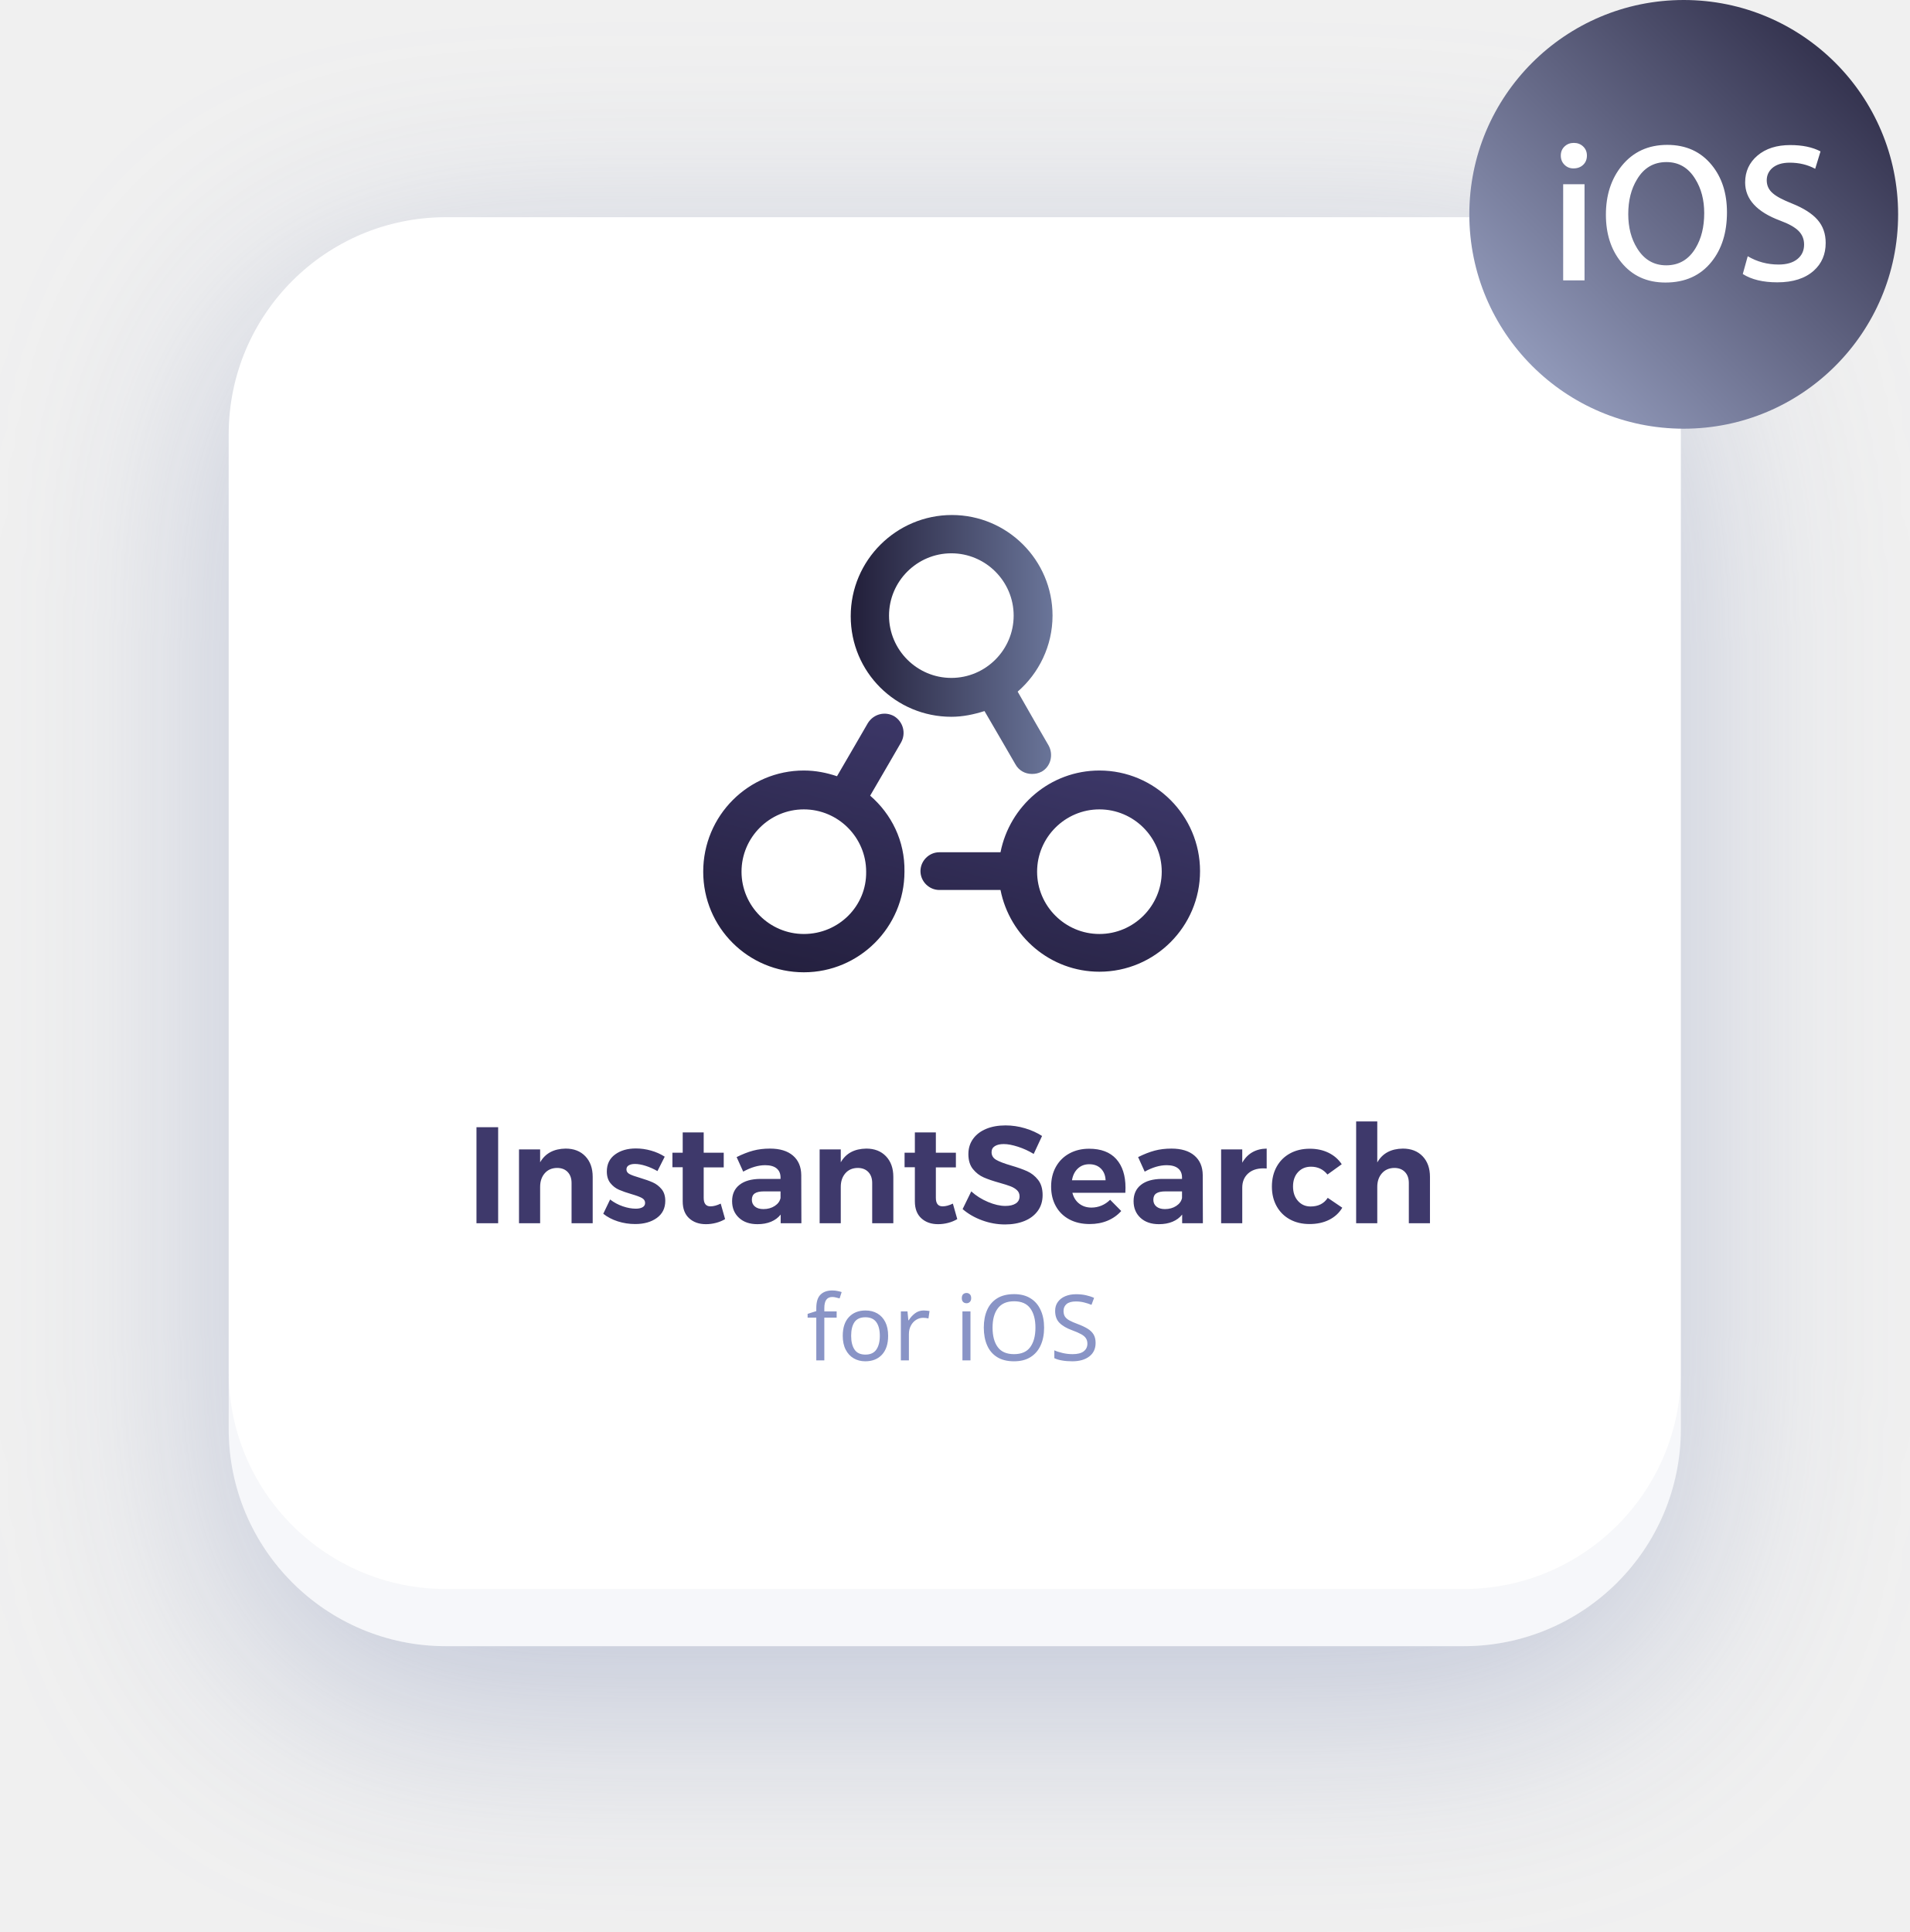
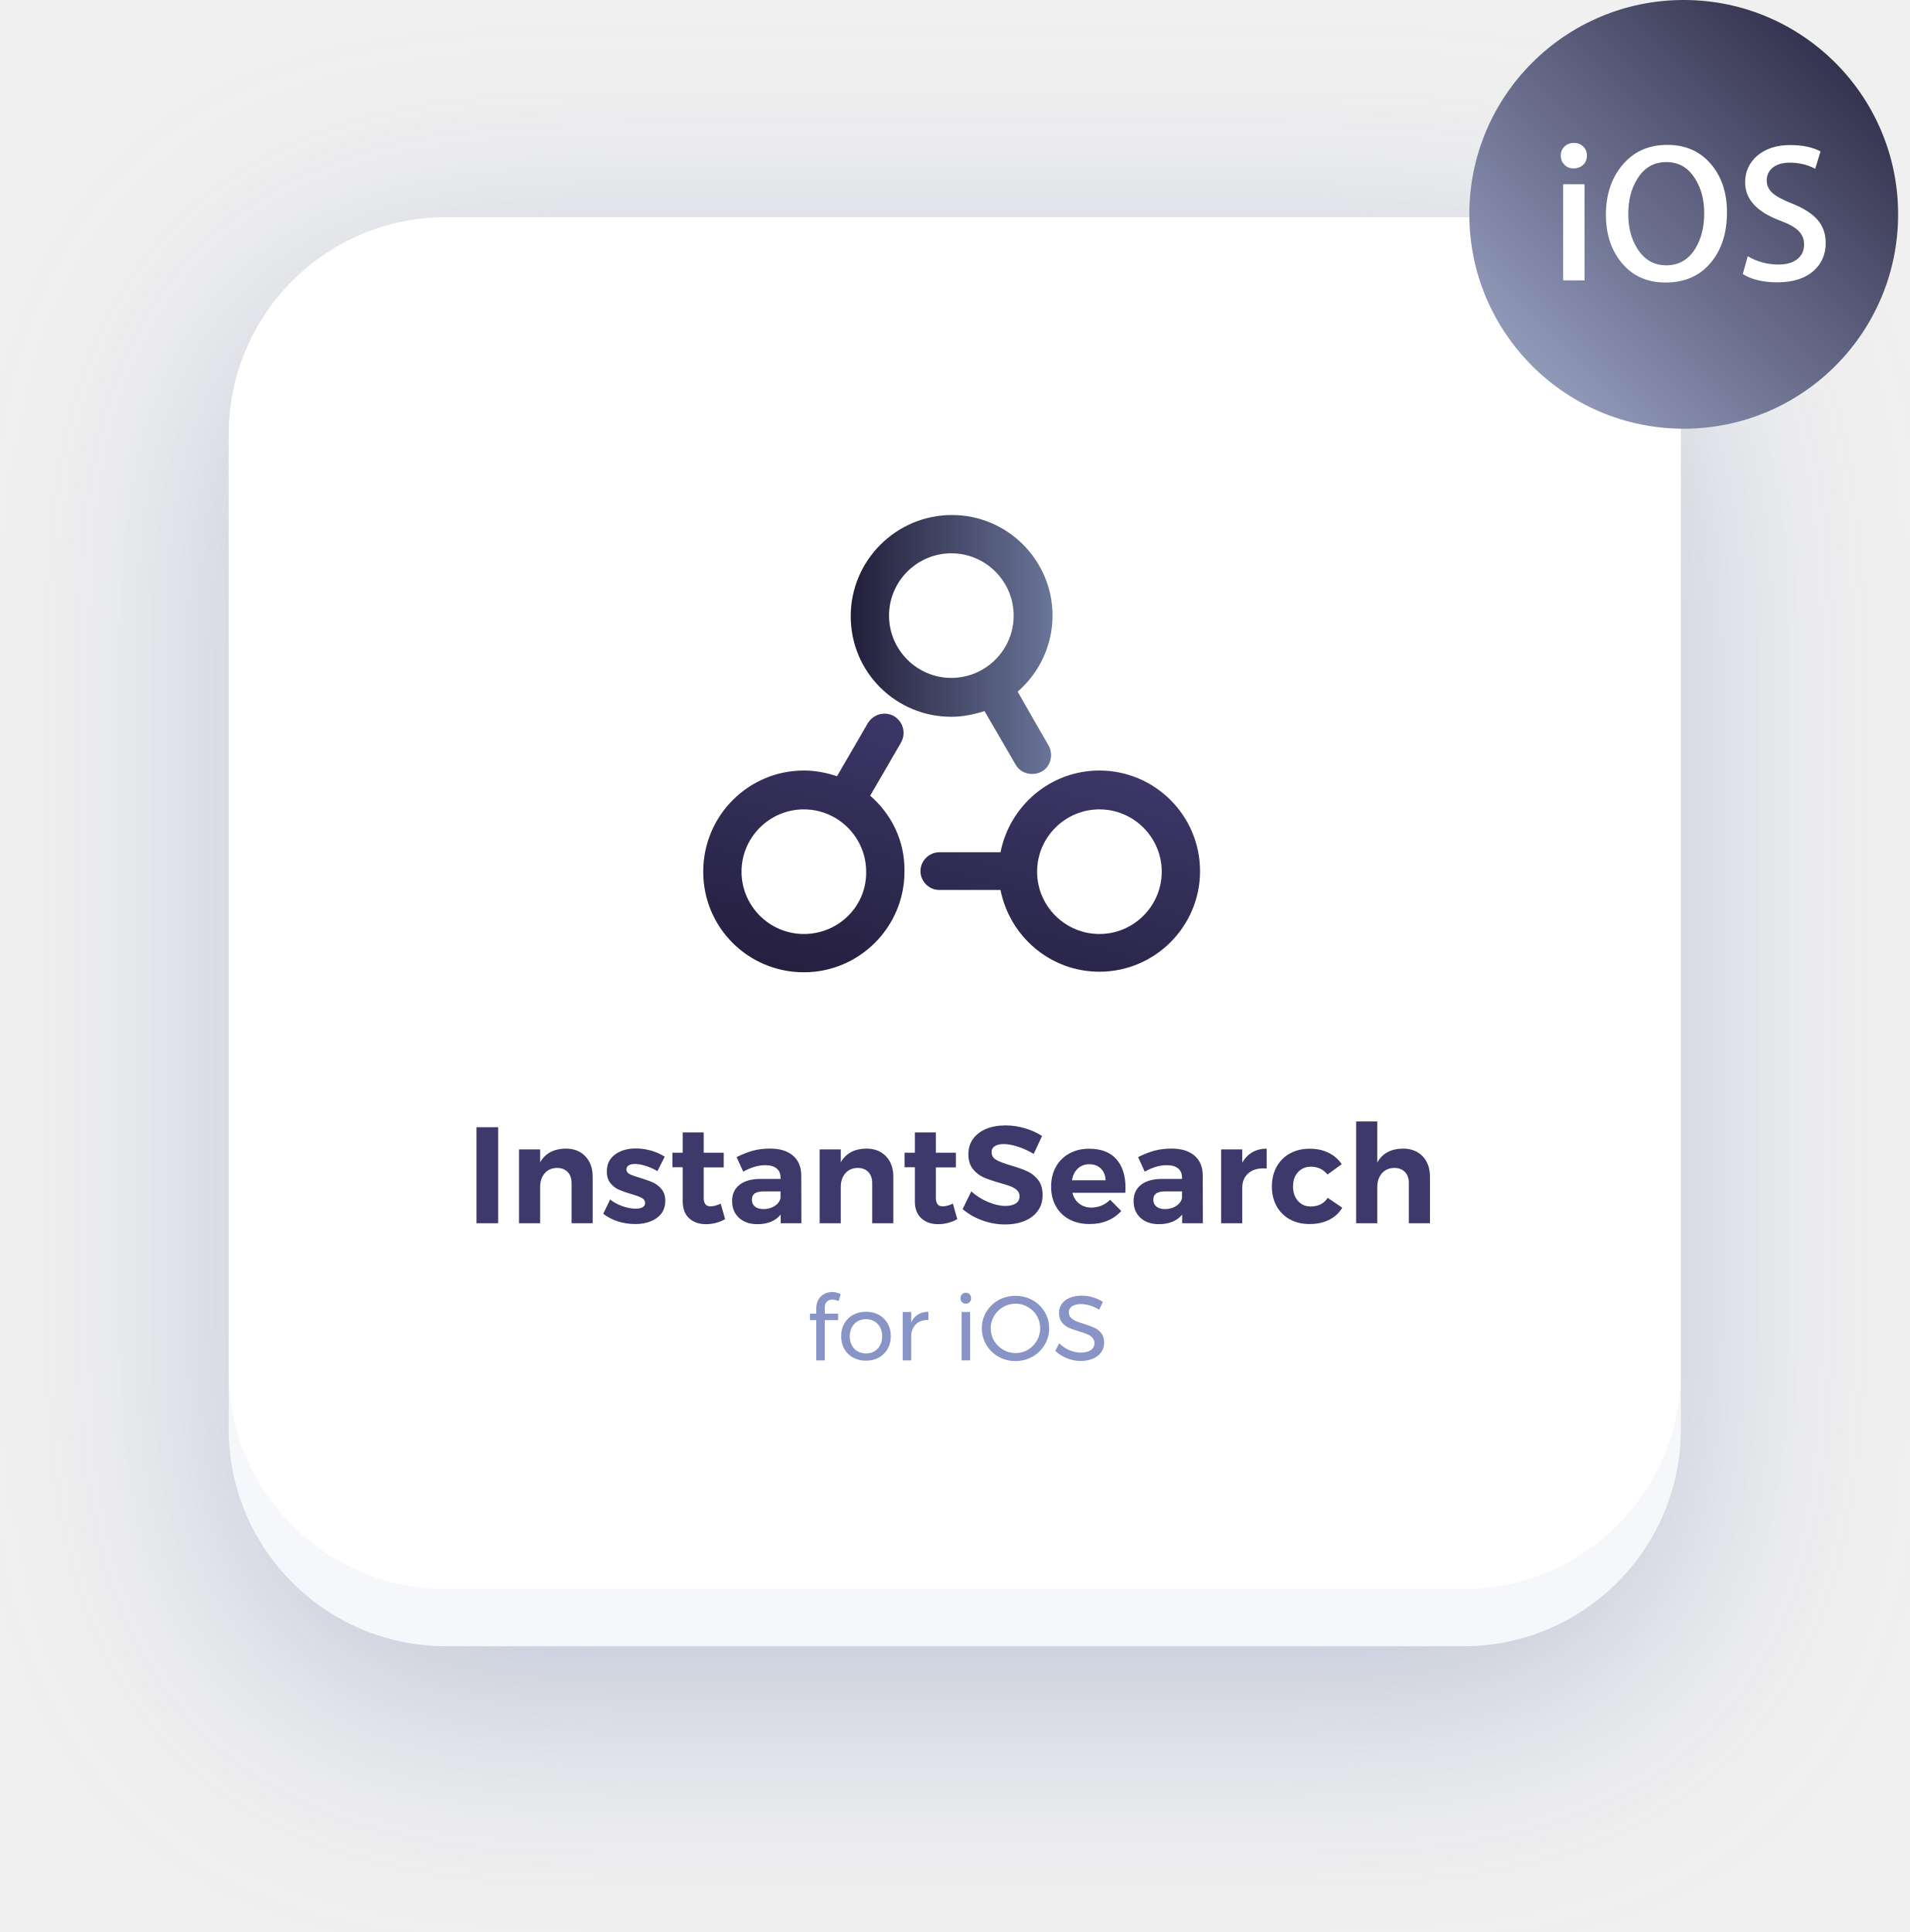
<svg xmlns="http://www.w3.org/2000/svg" xmlns:xlink="http://www.w3.org/1999/xlink" width="334" height="338" viewBox="0 0 334 338">
  <defs>
    <rect id="b" width="254" height="250" y="38" rx="38" />
    <filter id="a" width="151.2%" height="152%" x="-25.6%" y="-22%" filterUnits="objectBoundingBox">
      <feOffset dy="10" in="SourceAlpha" result="shadowOffsetOuter1" />
      <feGaussianBlur stdDeviation="20" in="shadowOffsetOuter1" result="shadowBlurOuter1" />
      <feColorMatrix values="0 0 0 0 0.441 0 0 0 0 0.503 0 0 0 0 0.685 0 0 0 0.384 0" in="shadowBlurOuter1" />
    </filter>
    <filter id="c" width="135.4%" height="136%" x="-17.7%" y="-14%" filterUnits="objectBoundingBox">
      <feOffset dy="-10" in="SourceAlpha" result="shadowOffsetInner1" />
      <feComposite in="shadowOffsetInner1" in2="SourceAlpha" operator="arithmetic" k2="-1" k3="1" result="shadowInnerInner1" />
      <feColorMatrix values="0 0 0 0 0.404 0 0 0 0 0.459 0 0 0 0 0.631 0 0 0 0.06 0" in="shadowInnerInner1" />
    </filter>
    <linearGradient id="d" x1=".01%" x2="99.993%" y1="49.999%" y2="49.999%">
      <stop stop-color="#211E39" offset="0%" />
      <stop stop-color="#6A7599" offset="100%" />
    </linearGradient>
    <linearGradient id="e" x1="21.895%" x2="77.978%" y1="121.561%" y2="8.499%">
      <stop stop-color="#201C38" offset="0%" />
      <stop stop-color="#3E396B" offset="100%" />
    </linearGradient>
    <linearGradient id="f" x1="0%" y1="100%" y2="0%">
      <stop stop-color="#A4AECF" offset="0%" />
      <stop stop-color="#211E39" offset="100%" />
    </linearGradient>
  </defs>
  <g fill="none" fill-rule="evenodd" transform="translate(40)">
    <use fill="black" filter="url(#a)" xlink:href="#b" />
    <use fill="#FFFFFF" xlink:href="#b" />
    <use fill="black" filter="url(#c)" xlink:href="#b" />
    <g transform="translate(43 90)">
      <g fill-rule="nonzero" transform="translate(40)">
        <path fill="url(#d)" d="M43.4,35.4 C45.4,35.4 47.3,35 49.2,34.4 L52.4,39.9 L54.6,43.7 C55.2,44.8 56.3,45.4 57.5,45.4 C58.1,45.4 58.6,45.3 59.2,45 C60.8,44.1 61.3,42 60.4,40.4 L58.2,36.6 L55,31 C58.7,27.8 61.1,23 61.1,17.7 C61.1,8 53.2,0.1 43.5,0.1 C33.8,0.1 25.8,8 25.8,17.8 C25.8,27.6 33.7,35.4 43.4,35.4 Z M43.4,6.8 C49.4,6.8 54.3,11.7 54.3,17.7 C54.3,23.7 49.4,28.6 43.4,28.6 C37.4,28.6 32.5,23.7 32.5,17.7 C32.5,11.7 37.4,6.8 43.4,6.8 Z" />
        <path fill="url(#e)" d="M69.3,44.8 C60.7,44.8 53.6,51 52,59.1 L45.7,59.1 L41.3,59.1 C39.5,59.1 38,60.6 38,62.4 C38,64.2 39.5,65.7 41.3,65.7 L45.7,65.7 L52,65.7 C53.6,73.8 60.7,80 69.3,80 C79,80 86.9,72.1 86.9,62.4 C86.9,52.7 79,44.8 69.3,44.8 Z M69.3,73.4 C63.3,73.4 58.4,68.5 58.4,62.5 C58.4,56.5 63.3,51.6 69.3,51.6 C75.3,51.6 80.2,56.5 80.2,62.5 C80.2,68.5 75.3,73.4 69.3,73.4 Z M29.2,49.2 C32.9,52.4 35.3,57.1 35.2,62.5 C35.2,72.2 27.3,80.1 17.6,80.1 C7.9,80.1 0,72.3 0,62.5 C0,52.7 7.9,44.8 17.6,44.8 C19.7,44.8 21.6,45.2 23.4,45.8 L26.6,40.3 L28.8,36.5 C29.8,34.9 31.8,34.4 33.4,35.3 C35,36.3 35.5,38.3 34.6,39.9 L32.4,43.7 L29.2,49.2 Z M17.6,73.4 C23.7,73.4 28.6,68.5 28.5,62.5 C28.5,56.5 23.6,51.6 17.6,51.6 C11.6,51.6 6.7,56.5 6.7,62.5 C6.7,68.5 11.6,73.4 17.6,73.4 Z" />
      </g>
      <path fill="#3E396B" d="M0.34,107.2 L4.132,107.2 L4.132,124 L0.34,124 L0.34,107.2 Z M19.384,112.288 C20.24,113.184 20.668,114.384 20.668,115.888 L20.668,124 L16.972,124 L16.972,116.968 C16.972,116.152 16.744,115.508 16.288,115.036 C15.832,114.564 15.212,114.328 14.428,114.328 C13.516,114.344 12.796,114.66 12.268,115.276 C11.74,115.892 11.476,116.68 11.476,117.64 L11.476,124 L7.78,124 L7.78,111.088 L11.476,111.088 L11.476,113.344 C12.372,111.776 13.86,110.976 15.94,110.944 C17.38,110.944 18.528,111.392 19.384,112.288 Z M29.908,113.956 C29.22,113.74 28.604,113.632 28.06,113.632 C27.612,113.632 27.252,113.712 26.98,113.872 C26.708,114.032 26.572,114.272 26.572,114.592 C26.572,114.944 26.756,115.216 27.124,115.408 C27.492,115.6 28.092,115.816 28.924,116.056 C29.836,116.328 30.588,116.596 31.18,116.86 C31.772,117.124 32.284,117.516 32.716,118.036 C33.148,118.556 33.364,119.24 33.364,120.088 C33.364,121.368 32.872,122.364 31.888,123.076 C30.904,123.788 29.644,124.144 28.108,124.144 C27.052,124.144 26.036,123.988 25.06,123.676 C24.084,123.364 23.236,122.92 22.516,122.344 L23.716,119.848 C24.372,120.36 25.104,120.756 25.912,121.036 C26.72,121.316 27.484,121.456 28.204,121.456 C28.7,121.456 29.096,121.372 29.392,121.204 C29.688,121.036 29.836,120.784 29.836,120.448 C29.836,120.08 29.648,119.792 29.272,119.584 C28.896,119.376 28.292,119.152 27.46,118.912 C26.58,118.656 25.848,118.4 25.264,118.144 C24.68,117.888 24.18,117.5 23.764,116.98 C23.348,116.46 23.14,115.784 23.14,114.952 C23.14,113.672 23.62,112.68 24.58,111.976 C25.54,111.272 26.756,110.92 28.228,110.92 C29.108,110.92 29.988,111.044 30.868,111.292 C31.748,111.54 32.548,111.896 33.268,112.36 L31.996,114.88 C31.292,114.48 30.596,114.172 29.908,113.956 Z M43.828,123.28 C43.348,123.568 42.816,123.788 42.232,123.94 C41.648,124.092 41.06,124.168 40.468,124.168 C39.268,124.168 38.292,123.824 37.54,123.136 C36.788,122.448 36.412,121.464 36.412,120.184 L36.412,114.208 L34.612,114.208 L34.612,111.664 L36.412,111.664 L36.412,108.112 L40.084,108.112 L40.084,111.664 L43.588,111.664 L43.588,114.232 L40.084,114.232 L40.084,119.56 C40.084,120.552 40.476,121.048 41.26,121.048 C41.804,121.048 42.404,120.888 43.06,120.568 L43.828,123.28 Z M53.548,124 L53.548,122.488 C53.116,123.032 52.556,123.448 51.868,123.736 C51.18,124.024 50.388,124.168 49.492,124.168 C48.132,124.168 47.052,123.796 46.252,123.052 C45.452,122.308 45.052,121.336 45.052,120.136 C45.052,118.92 45.48,117.972 46.336,117.292 C47.192,116.612 48.404,116.264 49.972,116.248 L53.524,116.248 L53.524,116.008 C53.524,115.32 53.296,114.788 52.84,114.412 C52.384,114.036 51.716,113.848 50.836,113.848 C49.636,113.848 48.356,114.224 46.996,114.976 L45.844,112.432 C46.868,111.92 47.828,111.544 48.724,111.304 C49.62,111.064 50.604,110.944 51.676,110.944 C53.404,110.944 54.744,111.352 55.696,112.168 C56.648,112.984 57.132,114.12 57.148,115.576 L57.172,124 L53.548,124 Z M52.516,120.976 C53.076,120.608 53.412,120.144 53.524,119.584 L53.524,118.432 L50.62,118.432 C49.9,118.432 49.368,118.548 49.024,118.78 C48.68,119.012 48.508,119.384 48.508,119.896 C48.508,120.392 48.688,120.788 49.048,121.084 C49.408,121.38 49.9,121.528 50.524,121.528 C51.292,121.528 51.956,121.344 52.516,120.976 Z M71.968,112.288 C72.824,113.184 73.252,114.384 73.252,115.888 L73.252,124 L69.556,124 L69.556,116.968 C69.556,116.152 69.328,115.508 68.872,115.036 C68.416,114.564 67.796,114.328 67.012,114.328 C66.1,114.344 65.38,114.66 64.852,115.276 C64.324,115.892 64.06,116.68 64.06,117.64 L64.06,124 L60.364,124 L60.364,111.088 L64.06,111.088 L64.06,113.344 C64.956,111.776 66.444,110.976 68.524,110.944 C69.964,110.944 71.112,111.392 71.968,112.288 Z M84.436,123.28 C83.956,123.568 83.424,123.788 82.84,123.94 C82.256,124.092 81.668,124.168 81.076,124.168 C79.876,124.168 78.9,123.824 78.148,123.136 C77.396,122.448 77.02,121.464 77.02,120.184 L77.02,114.208 L75.22,114.208 L75.22,111.664 L77.02,111.664 L77.02,108.112 L80.692,108.112 L80.692,111.664 L84.196,111.664 L84.196,114.232 L80.692,114.232 L80.692,119.56 C80.692,120.552 81.084,121.048 81.868,121.048 C82.412,121.048 83.012,120.888 83.668,120.568 L84.436,123.28 Z M95.056,110.62 C94.088,110.308 93.26,110.152 92.572,110.152 C91.916,110.152 91.396,110.272 91.012,110.512 C90.628,110.752 90.436,111.104 90.436,111.568 C90.436,112.16 90.712,112.612 91.264,112.924 C91.816,113.236 92.668,113.56 93.82,113.896 C94.972,114.232 95.92,114.568 96.664,114.904 C97.408,115.24 98.044,115.744 98.572,116.416 C99.1,117.088 99.364,117.976 99.364,119.08 C99.364,120.152 99.08,121.076 98.512,121.852 C97.944,122.628 97.164,123.216 96.172,123.616 C95.18,124.016 94.052,124.216 92.788,124.216 C91.428,124.216 90.092,123.976 88.78,123.496 C87.468,123.016 86.332,122.36 85.372,121.528 L86.884,118.432 C87.732,119.2 88.708,119.816 89.812,120.28 C90.916,120.744 91.924,120.976 92.836,120.976 C93.62,120.976 94.232,120.832 94.672,120.544 C95.112,120.256 95.332,119.84 95.332,119.296 C95.332,118.864 95.184,118.508 94.888,118.228 C94.592,117.948 94.216,117.72 93.76,117.544 C93.304,117.368 92.676,117.168 91.876,116.944 C90.724,116.624 89.784,116.304 89.056,115.984 C88.328,115.664 87.7,115.176 87.172,114.52 C86.644,113.864 86.38,112.992 86.38,111.904 C86.38,110.896 86.652,110.012 87.196,109.252 C87.74,108.492 88.5,107.908 89.476,107.5 C90.452,107.092 91.588,106.888 92.884,106.888 C94.036,106.888 95.172,107.056 96.292,107.392 C97.412,107.728 98.404,108.176 99.268,108.736 L97.804,111.88 C96.94,111.352 96.024,110.932 95.056,110.62 Z M112.24,112.768 C113.32,113.968 113.86,115.64 113.86,117.784 C113.86,118.168 113.852,118.464 113.836,118.672 L104.572,118.672 C104.78,119.488 105.18,120.124 105.772,120.58 C106.364,121.036 107.076,121.264 107.908,121.264 C108.516,121.264 109.1,121.148 109.66,120.916 C110.22,120.684 110.724,120.344 111.172,119.896 L113.116,121.864 C112.46,122.6 111.664,123.164 110.728,123.556 C109.792,123.948 108.748,124.144 107.596,124.144 C106.236,124.144 105.048,123.872 104.032,123.328 C103.016,122.784 102.232,122.016 101.68,121.024 C101.128,120.032 100.852,118.888 100.852,117.592 C100.852,116.28 101.132,115.124 101.692,114.124 C102.252,113.124 103.036,112.348 104.044,111.796 C105.052,111.244 106.204,110.968 107.5,110.968 C109.58,110.968 111.16,111.568 112.24,112.768 Z M110.38,116.488 C110.348,115.64 110.076,114.96 109.564,114.448 C109.052,113.936 108.372,113.68 107.524,113.68 C106.724,113.68 106.056,113.932 105.52,114.436 C104.984,114.94 104.644,115.624 104.5,116.488 L110.38,116.488 Z M123.772,124 L123.772,122.488 C123.34,123.032 122.78,123.448 122.092,123.736 C121.404,124.024 120.612,124.168 119.716,124.168 C118.356,124.168 117.276,123.796 116.476,123.052 C115.676,122.308 115.276,121.336 115.276,120.136 C115.276,118.92 115.704,117.972 116.56,117.292 C117.416,116.612 118.628,116.264 120.196,116.248 L123.748,116.248 L123.748,116.008 C123.748,115.32 123.52,114.788 123.064,114.412 C122.608,114.036 121.94,113.848 121.06,113.848 C119.86,113.848 118.58,114.224 117.22,114.976 L116.068,112.432 C117.092,111.92 118.052,111.544 118.948,111.304 C119.844,111.064 120.828,110.944 121.9,110.944 C123.628,110.944 124.968,111.352 125.92,112.168 C126.872,112.984 127.356,114.12 127.372,115.576 L127.396,124 L123.772,124 Z M122.74,120.976 C123.3,120.608 123.636,120.144 123.748,119.584 L123.748,118.432 L120.844,118.432 C120.124,118.432 119.592,118.548 119.248,118.78 C118.904,119.012 118.732,119.384 118.732,119.896 C118.732,120.392 118.912,120.788 119.272,121.084 C119.632,121.38 120.124,121.528 120.748,121.528 C121.516,121.528 122.18,121.344 122.74,120.976 Z M136.036,111.592 C136.756,111.176 137.596,110.96 138.556,110.944 L138.556,114.424 C138.428,114.408 138.236,114.4 137.98,114.4 C136.844,114.4 135.944,114.708 135.28,115.324 C134.616,115.94 134.284,116.76 134.284,117.784 L134.284,124 L130.588,124 L130.588,111.088 L134.284,111.088 L134.284,113.416 C134.732,112.616 135.316,112.008 136.036,111.592 Z M146.308,114.112 C145.38,114.112 144.624,114.428 144.04,115.06 C143.456,115.692 143.164,116.528 143.164,117.568 C143.164,118.608 143.452,119.452 144.028,120.1 C144.604,120.748 145.34,121.072 146.236,121.072 C147.58,121.072 148.58,120.568 149.236,119.56 L151.78,121.288 C151.236,122.2 150.472,122.904 149.488,123.4 C148.504,123.896 147.356,124.144 146.044,124.144 C144.748,124.144 143.604,123.872 142.612,123.328 C141.62,122.784 140.848,122.016 140.296,121.024 C139.744,120.032 139.468,118.888 139.468,117.592 C139.468,116.28 139.744,115.124 140.296,114.124 C140.848,113.124 141.624,112.348 142.624,111.796 C143.624,111.244 144.78,110.968 146.092,110.968 C147.324,110.968 148.42,111.204 149.38,111.676 C150.34,112.148 151.108,112.816 151.684,113.68 L149.188,115.48 C148.452,114.568 147.492,114.112 146.308,114.112 Z M165.832,112.288 C166.688,113.184 167.116,114.384 167.116,115.888 L167.116,124 L163.42,124 L163.42,116.968 C163.42,116.152 163.192,115.508 162.736,115.036 C162.28,114.564 161.66,114.328 160.876,114.328 C159.964,114.344 159.24,114.66 158.704,115.276 C158.168,115.892 157.9,116.68 157.9,117.64 L157.9,124 L154.204,124 L154.204,106.192 L157.9,106.192 L157.9,113.368 C158.796,111.784 160.284,110.976 162.364,110.944 C163.82,110.944 164.976,111.392 165.832,112.288 Z" />
-       <text fill="#8994C6" font-family="Montserrat-Regular, Montserrat" font-size="16">
-         <tspan x="58.028" y="148">for iOS</tspan>
-       </text>
+       <path fill="#8994C6" d="M61.644,137.712 C61.388,137.947 61.26,138.283 61.26,138.72 L61.26,139.824 L63.596,139.824 L63.596,140.96 L61.26,140.96 L61.26,148 L59.772,148 L59.772,140.96 L58.668,140.96 L58.668,139.824 L59.772,139.824 L59.772,138.912 C59.772,138.293 59.903,137.768 60.164,137.336 C60.425,136.904 60.769,136.579 61.196,136.36 C61.623,136.141 62.081,136.032 62.572,136.032 C63.041,136.032 63.532,136.16 64.044,136.416 L63.692,137.632 C63.308,137.451 62.945,137.36 62.604,137.36 C62.22,137.36 61.9,137.477 61.644,137.712 Z M70.724,140.032 C71.38,140.395 71.892,140.899 72.26,141.544 C72.628,142.189 72.812,142.928 72.812,143.76 C72.812,144.592 72.628,145.333 72.26,145.984 C71.892,146.635 71.38,147.141 70.724,147.504 C70.068,147.867 69.319,148.048 68.476,148.048 C67.623,148.048 66.868,147.867 66.212,147.504 C65.556,147.141 65.044,146.637 64.676,145.992 C64.308,145.347 64.124,144.603 64.124,143.76 C64.124,142.928 64.308,142.189 64.676,141.544 C65.044,140.899 65.556,140.395 66.212,140.032 C66.868,139.669 67.623,139.488 68.476,139.488 C69.319,139.488 70.068,139.669 70.724,140.032 Z M66.996,141.168 C66.564,141.424 66.228,141.779 65.988,142.232 C65.748,142.685 65.628,143.2 65.628,143.776 C65.628,144.363 65.748,144.885 65.988,145.344 C66.228,145.803 66.564,146.157 66.996,146.408 C67.428,146.659 67.921,146.784 68.476,146.784 C69.02,146.784 69.508,146.659 69.94,146.408 C70.372,146.157 70.708,145.803 70.948,145.344 C71.188,144.885 71.308,144.363 71.308,143.776 C71.308,143.2 71.188,142.685 70.948,142.232 C70.708,141.779 70.372,141.424 69.94,141.168 C69.508,140.912 69.02,140.784 68.476,140.784 C67.921,140.784 67.428,140.912 66.996,141.168 Z M77.564,139.976 C78.076,139.661 78.684,139.499 79.388,139.488 L79.388,140.928 C78.524,140.896 77.825,141.12 77.292,141.6 C76.759,142.08 76.455,142.725 76.38,143.536 L76.38,148 L74.892,148 L74.892,139.536 L76.38,139.536 L76.38,141.36 C76.657,140.752 77.052,140.291 77.564,139.976 Z M85.196,139.536 L86.684,139.536 L86.684,148 L85.196,148 L85.196,139.536 Z M86.596,136.432 C86.772,136.613 86.86,136.843 86.86,137.12 C86.86,137.397 86.772,137.627 86.596,137.808 C86.42,137.989 86.199,138.08 85.932,138.08 C85.665,138.08 85.444,137.989 85.268,137.808 C85.092,137.627 85.004,137.397 85.004,137.12 C85.004,136.843 85.092,136.613 85.268,136.432 C85.444,136.251 85.665,136.16 85.932,136.16 C86.199,136.16 86.42,136.251 86.596,136.432 Z M97.588,137.456 C98.489,137.957 99.201,138.643 99.724,139.512 C100.247,140.381 100.508,141.339 100.508,142.384 C100.508,143.429 100.247,144.392 99.724,145.272 C99.201,146.152 98.489,146.845 97.588,147.352 C96.687,147.859 95.697,148.112 94.62,148.112 C93.543,148.112 92.553,147.859 91.652,147.352 C90.751,146.845 90.039,146.152 89.516,145.272 C88.993,144.392 88.732,143.429 88.732,142.384 C88.732,141.339 88.993,140.381 89.516,139.512 C90.039,138.643 90.748,137.957 91.644,137.456 C92.54,136.955 93.532,136.704 94.62,136.704 C95.697,136.704 96.687,136.955 97.588,137.456 Z M92.468,138.656 C91.801,139.04 91.271,139.56 90.876,140.216 C90.481,140.872 90.284,141.595 90.284,142.384 C90.284,143.173 90.481,143.899 90.876,144.56 C91.271,145.221 91.801,145.747 92.468,146.136 C93.135,146.525 93.857,146.72 94.636,146.72 C95.415,146.72 96.132,146.525 96.788,146.136 C97.444,145.747 97.967,145.221 98.356,144.56 C98.745,143.899 98.94,143.173 98.94,142.384 C98.94,141.595 98.745,140.872 98.356,140.216 C97.967,139.56 97.444,139.04 96.788,138.656 C96.132,138.272 95.415,138.08 94.636,138.08 C93.857,138.08 93.135,138.272 92.468,138.656 Z M107.636,138.392 C107.076,138.227 106.561,138.144 106.092,138.144 C105.441,138.144 104.921,138.269 104.532,138.52 C104.143,138.771 103.948,139.115 103.948,139.552 C103.948,139.947 104.065,140.269 104.3,140.52 C104.535,140.771 104.823,140.968 105.164,141.112 C105.505,141.256 105.98,141.424 106.588,141.616 C107.345,141.851 107.959,142.075 108.428,142.288 C108.897,142.501 109.297,142.819 109.628,143.24 C109.959,143.661 110.124,144.219 110.124,144.912 C110.124,145.552 109.951,146.112 109.604,146.592 C109.257,147.072 108.772,147.443 108.148,147.704 C107.524,147.965 106.807,148.096 105.996,148.096 C105.175,148.096 104.375,147.936 103.596,147.616 C102.817,147.296 102.145,146.869 101.58,146.336 L102.268,145.008 C102.801,145.531 103.401,145.933 104.068,146.216 C104.735,146.499 105.383,146.64 106.012,146.64 C106.759,146.64 107.348,146.493 107.78,146.2 C108.212,145.907 108.428,145.509 108.428,145.008 C108.428,144.613 108.311,144.288 108.076,144.032 C107.841,143.776 107.545,143.573 107.188,143.424 C106.831,143.275 106.348,143.109 105.74,142.928 C104.993,142.704 104.385,142.485 103.916,142.272 C103.447,142.059 103.049,141.744 102.724,141.328 C102.399,140.912 102.236,140.363 102.236,139.68 C102.236,139.083 102.401,138.555 102.732,138.096 C103.063,137.637 103.527,137.285 104.124,137.04 C104.721,136.795 105.415,136.672 106.204,136.672 C106.876,136.672 107.535,136.771 108.18,136.968 C108.825,137.165 109.399,137.429 109.9,137.76 L109.26,139.136 C108.737,138.805 108.196,138.557 107.636,138.392 Z" />
    </g>
    <g transform="translate(217)">
      <circle cx="37.5" cy="37.5" r="37.5" fill="url(#f)" />
      <path fill="#FFFFFF" fill-rule="nonzero" d="M20.568,27.214 C20.568,27.883 20.348,28.425 19.91,28.839 C19.472,29.254 18.906,29.463 18.214,29.463 C17.591,29.463 17.067,29.251 16.641,28.822 C16.212,28.396 16,27.86 16,27.214 C16,26.568 16.22,26.038 16.658,25.623 C17.096,25.207 17.639,25 18.283,25 C18.929,25 19.47,25.207 19.908,25.623 C20.348,26.038 20.568,26.57 20.568,27.214 Z M20.153,49.048 L16.415,49.048 L16.415,32.232 L20.151,32.232 L20.151,49.048 L20.153,49.048 Z M45.064,37.146 C45.064,40.675 44.165,43.559 42.366,45.796 C40.429,48.219 37.741,49.429 34.304,49.429 C31.052,49.429 28.469,48.242 26.555,45.865 C24.777,43.674 23.889,40.905 23.889,37.561 C23.889,34.147 24.811,31.298 26.658,29.013 C28.641,26.57 31.293,25.346 34.614,25.346 C37.89,25.346 40.484,26.522 42.4,28.876 C44.177,31.044 45.064,33.801 45.064,37.146 Z M41.085,37.283 C41.085,34.977 40.567,32.993 39.528,31.331 C38.329,29.348 36.645,28.356 34.477,28.356 C32.239,28.356 30.52,29.371 29.322,31.4 C28.306,33.061 27.798,35.081 27.798,37.457 C27.798,39.788 28.316,41.782 29.354,43.442 C30.576,45.427 32.272,46.417 34.44,46.417 C36.677,46.417 38.396,45.402 39.595,43.373 C40.59,41.712 41.085,39.683 41.085,37.283 L41.085,37.283 Z M62.33,42.507 C62.33,44.492 61.638,46.106 60.254,47.35 C58.732,48.712 56.609,49.393 53.886,49.393 C51.372,49.393 49.355,48.909 47.831,47.939 L48.695,44.827 C50.334,45.796 52.131,46.28 54.093,46.28 C55.5,46.28 56.596,45.962 57.38,45.327 C58.164,44.693 58.556,43.846 58.556,42.784 C58.556,41.838 58.232,41.042 57.586,40.396 C56.94,39.75 55.867,39.15 54.368,38.597 C50.286,37.075 48.244,34.849 48.244,31.918 C48.244,30.004 48.965,28.436 50.406,27.212 C51.848,25.99 53.756,25.379 56.133,25.379 C58.255,25.379 60.02,25.748 61.428,26.486 L60.496,29.532 C59.181,28.817 57.693,28.459 56.034,28.459 C54.718,28.459 53.691,28.782 52.955,29.428 C52.332,30.006 52.02,30.71 52.02,31.539 C52.02,32.463 52.378,33.224 53.093,33.822 C53.716,34.375 54.846,34.975 56.483,35.622 C58.491,36.429 59.965,37.375 60.911,38.459 C61.858,39.543 62.33,40.893 62.33,42.507 L62.33,42.507 Z" />
    </g>
  </g>
</svg>
